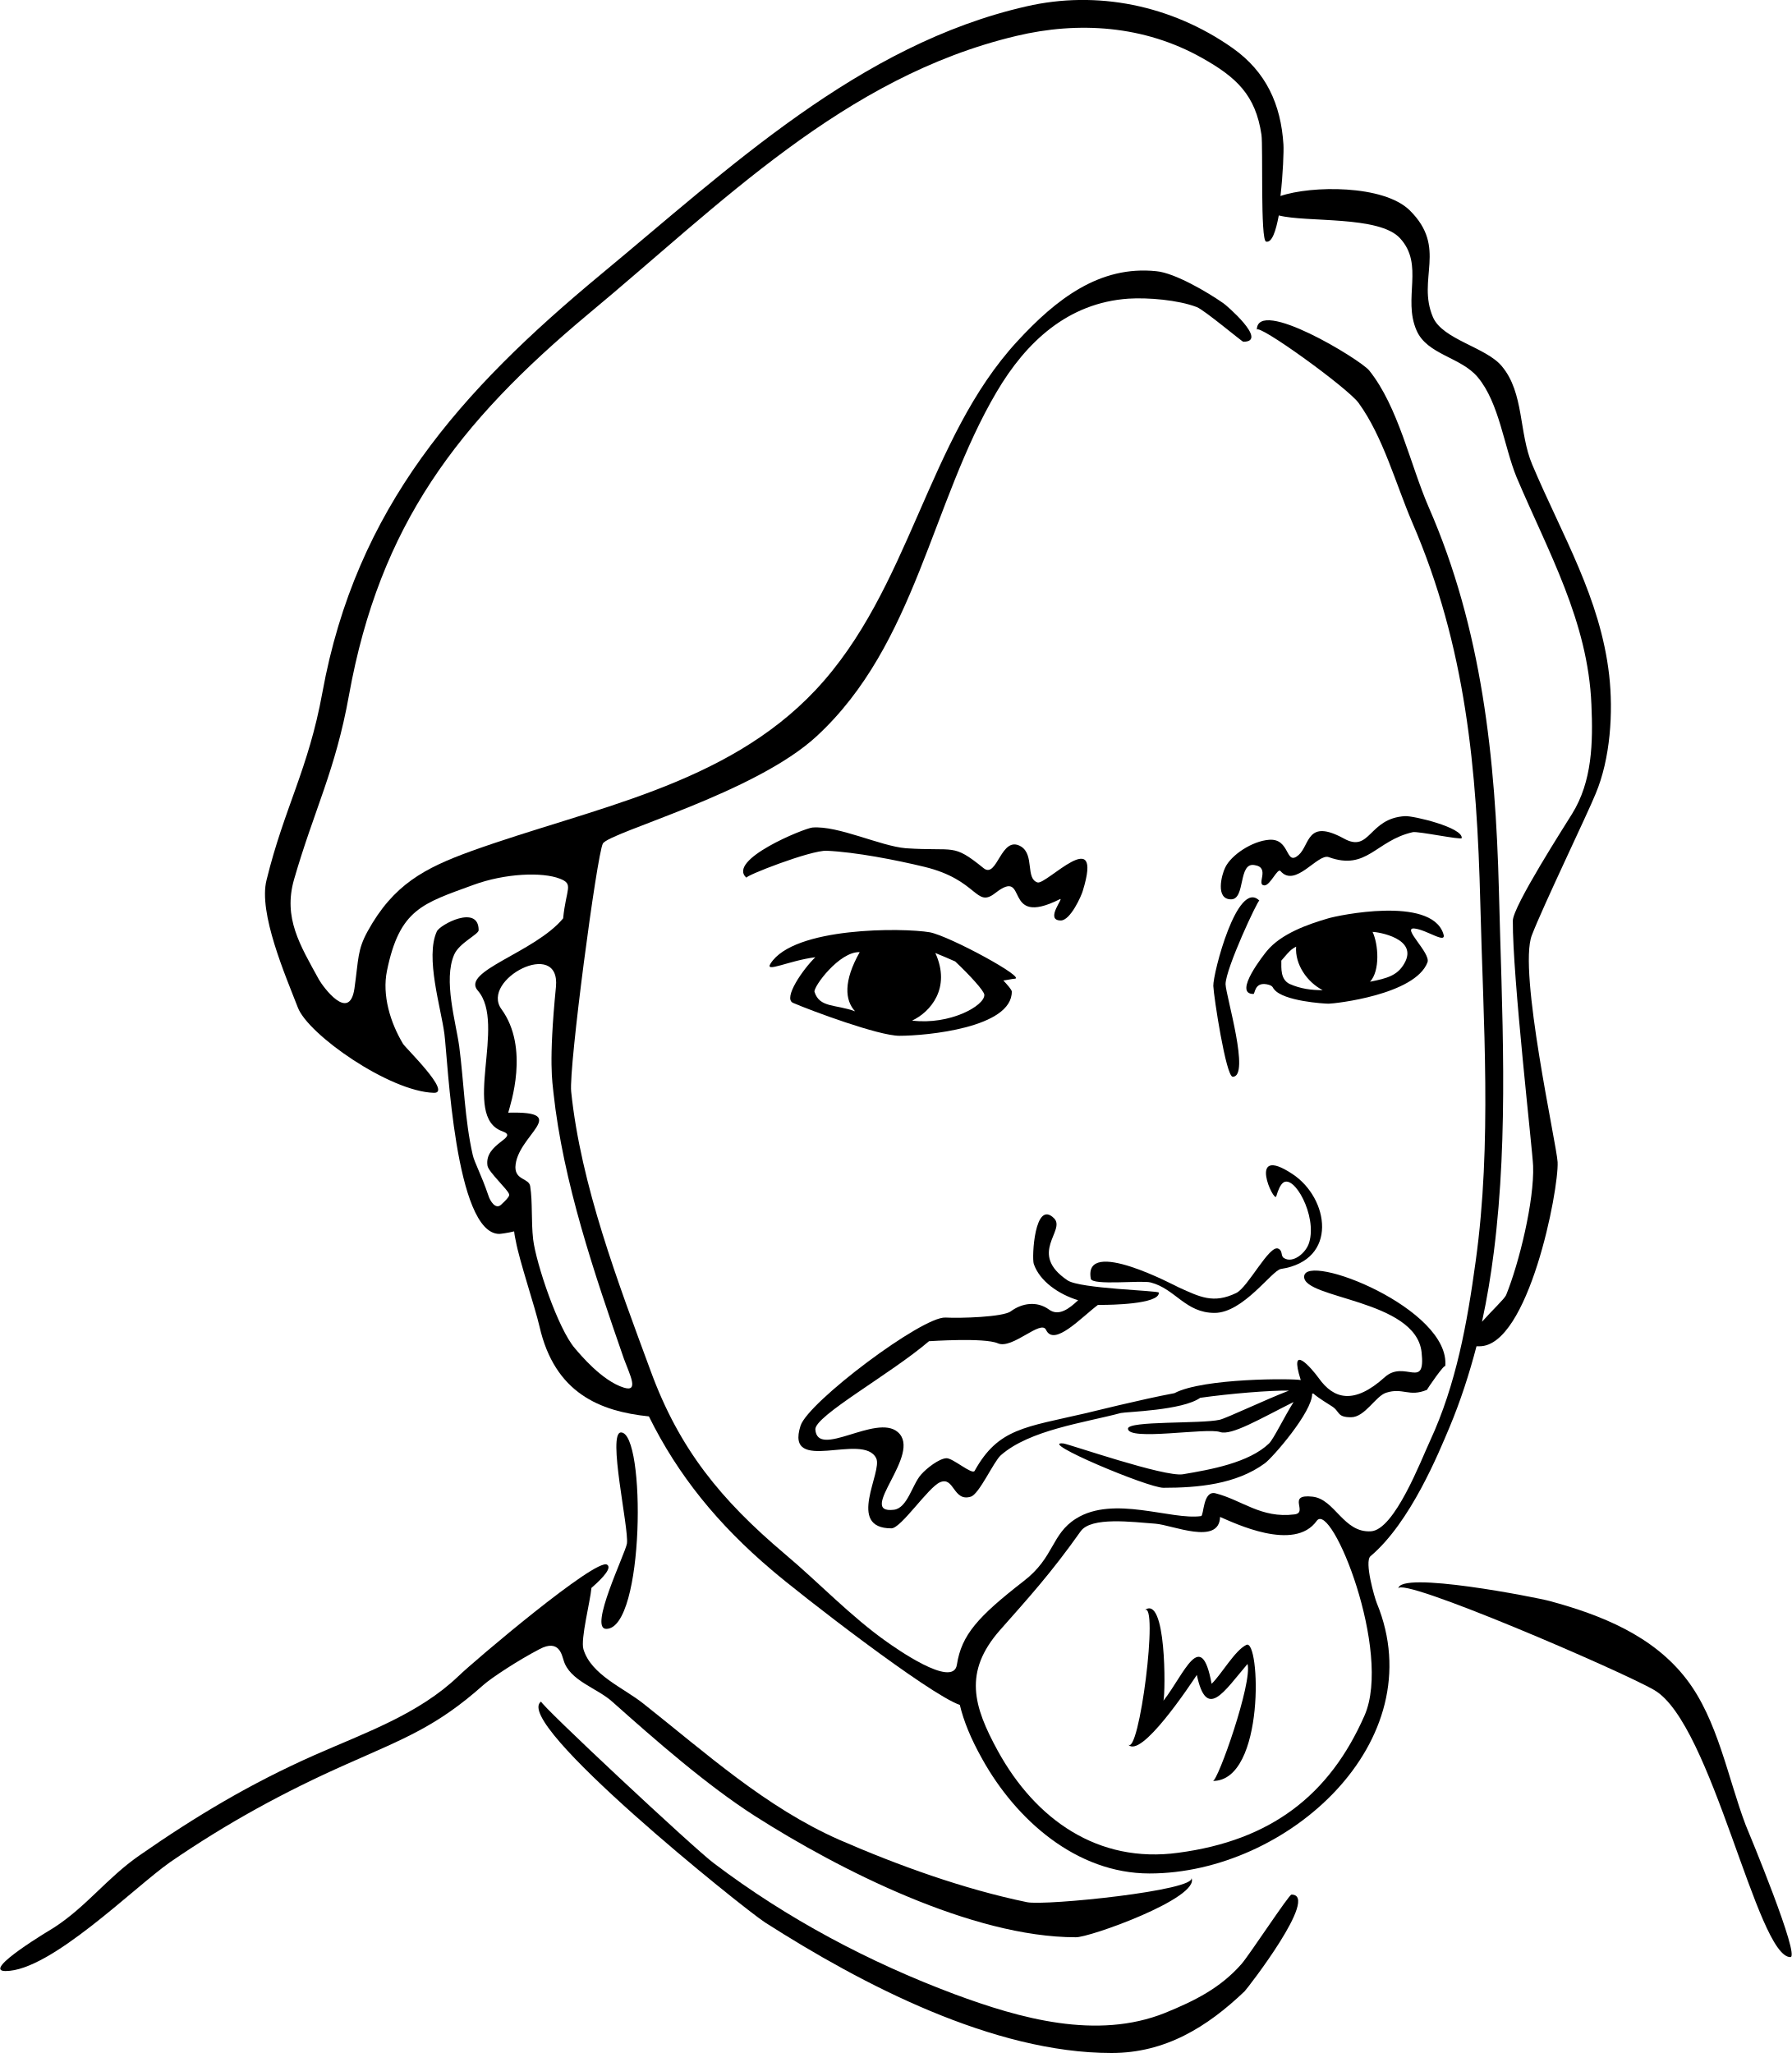
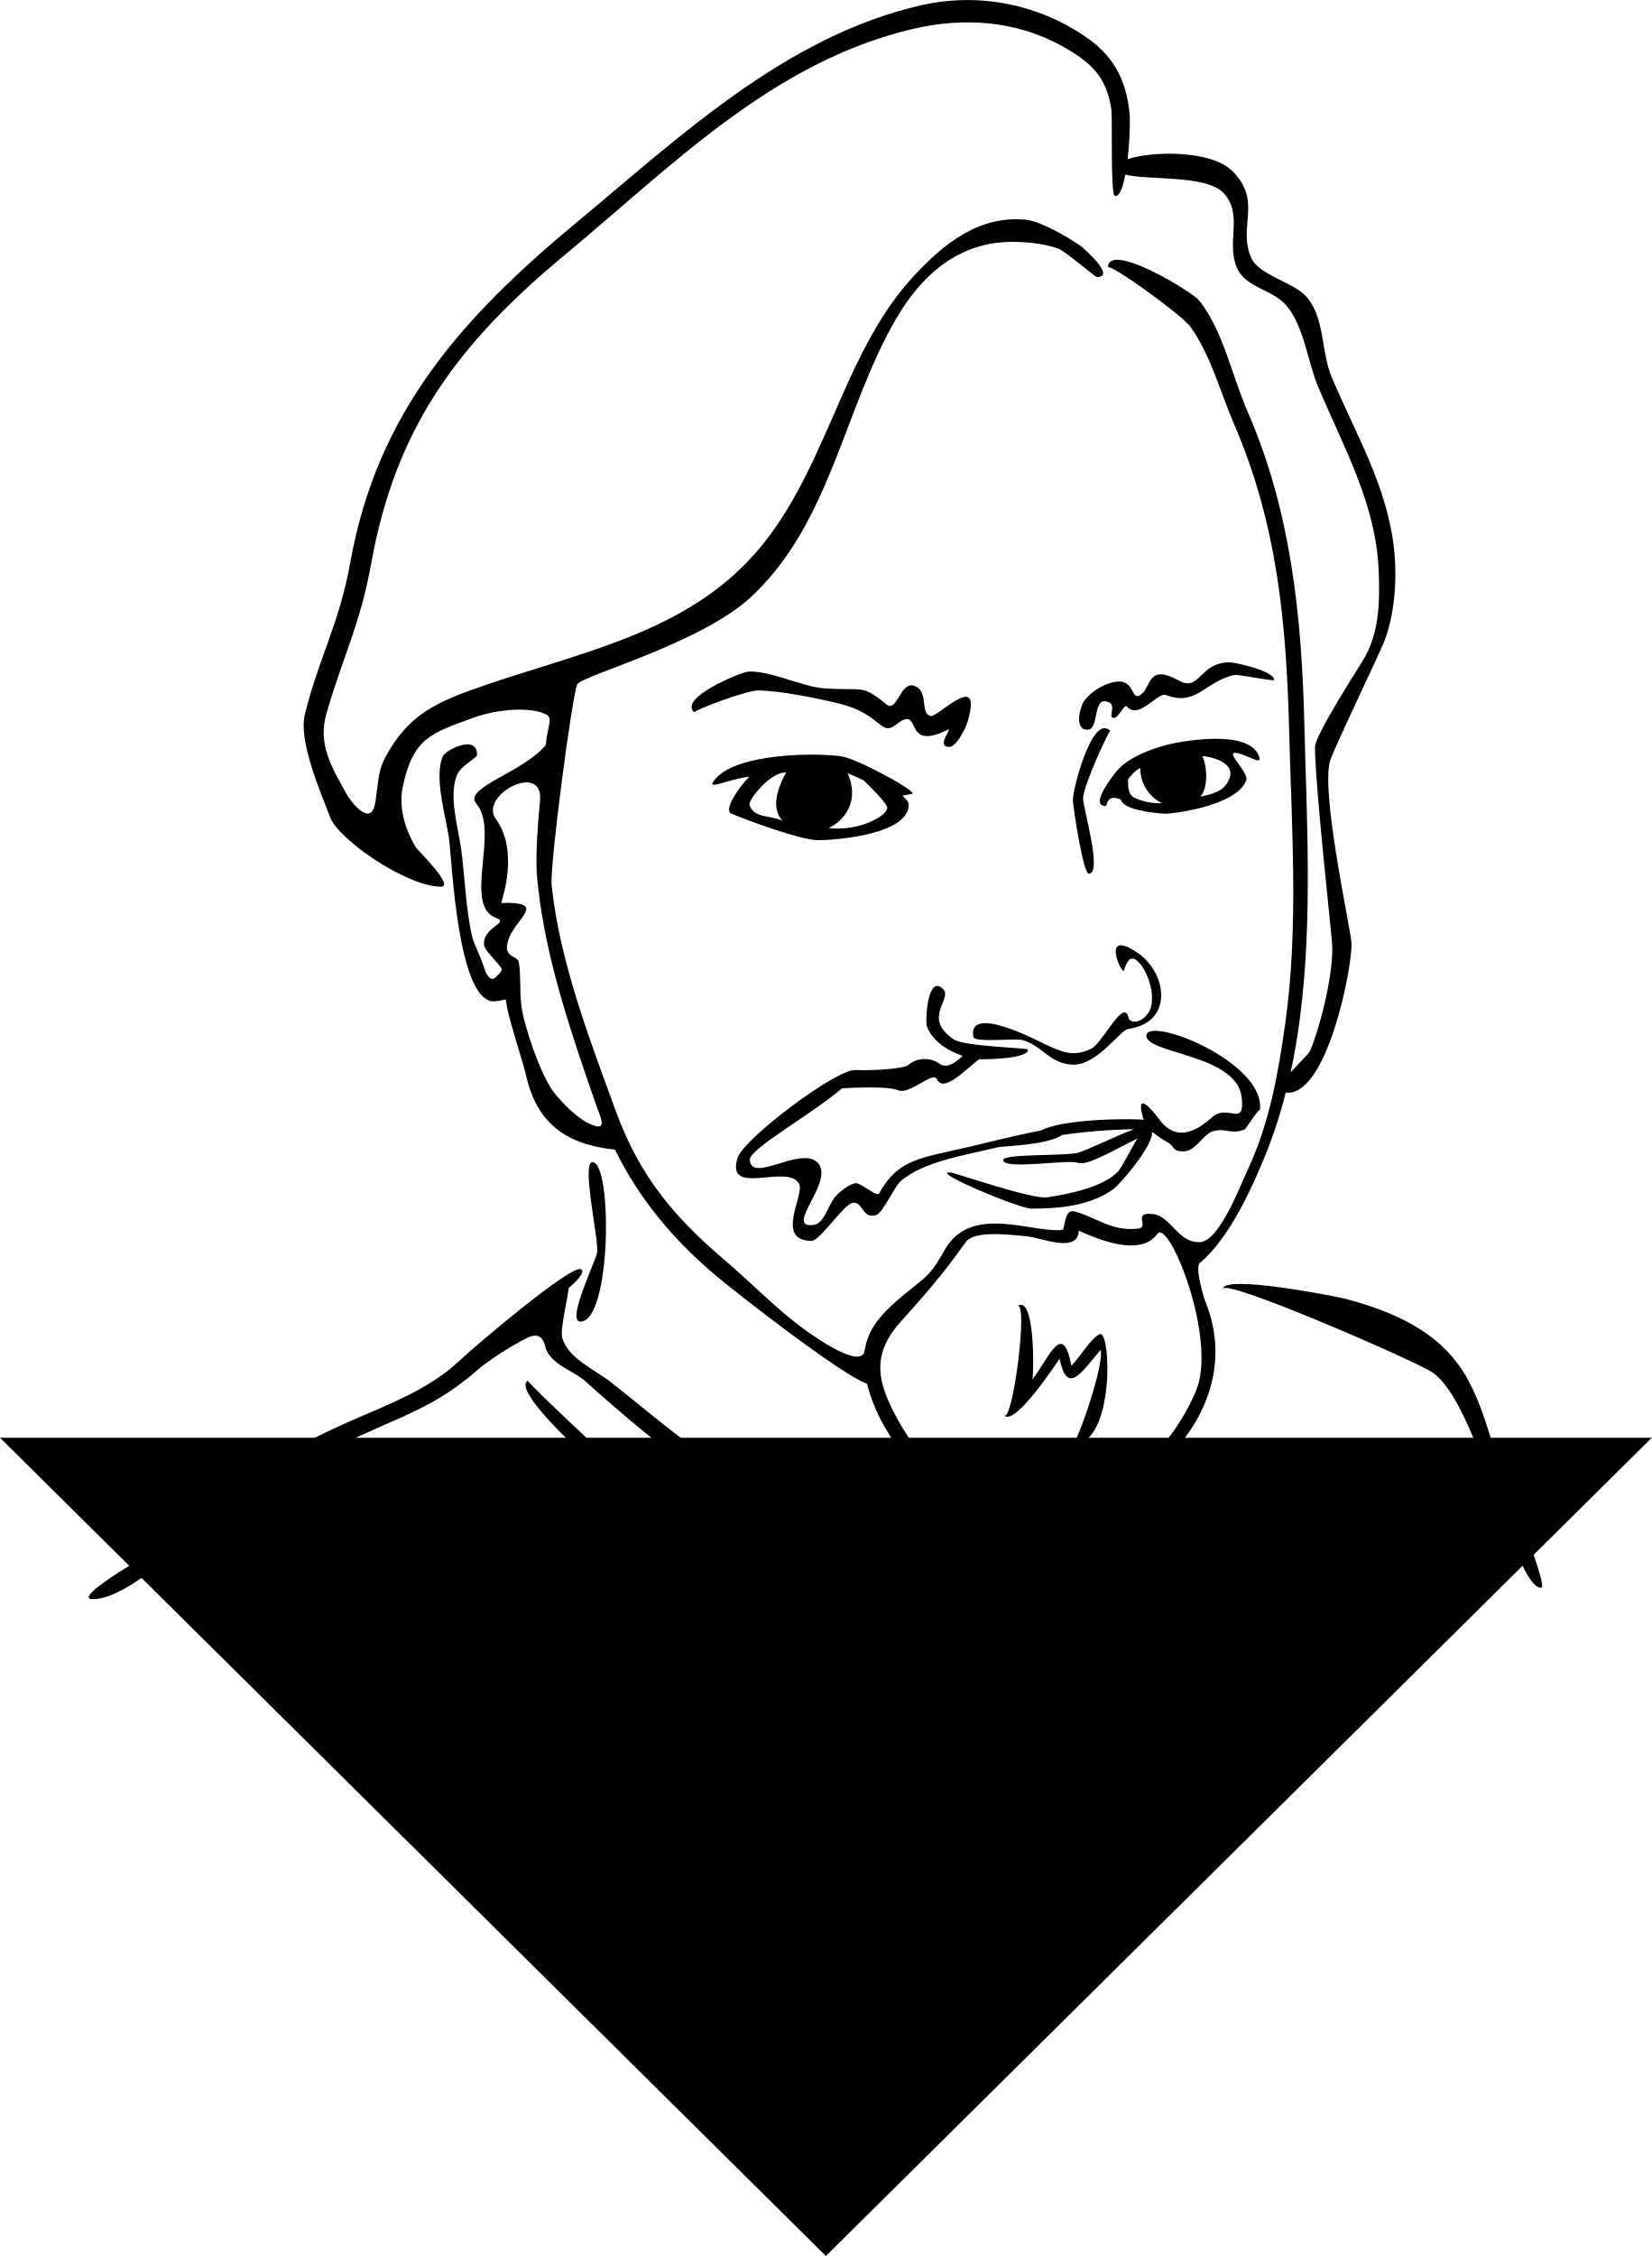
- <svg xmlns="http://www.w3.org/2000/svg" viewBox="0 0 424.1 486">
-   <path d="M305.9 277.9c-10.9-7.2-4.3 7-3.8 5.3.5-1.7 1-2.7 1.6-3.2 2.6-2.1 8.1 7.8 6.2 14.1-.7 2.5-3.9 5.1-6 3.7-.8-.5-.2-1.7-1.3-2.2-2.1-1.1-7.2 9.2-10 10.5-5.4 2.6-8.6.9-13.5-1.3-.9-.4-22.7-12.1-20.9-2.1.3 1.7 12.1.3 14.2.9 5.8 1.5 8.2 7.2 15.1 7.2 6.8 0 13.6-10.1 15.7-10.4 13.7-2.1 11.4-16.8 2.7-22.5zm-14.1-23c-1.6 0-4.5-19-4.6-21.5-.1-2.9 5.7-25.4 10.9-20.2-.3-.3-8 16.1-8 19.8.1 2.8 5.9 21.9 1.7 21.9z" />
-   <path d="M291.4 212.9c-3.8 0-2.2-5.9-1.4-7.5 1.4-3 6.4-6.3 10.4-6.6 5.1-.4 3.8 6.4 7 3.6 2.7-2.4 1.9-8.7 10.7-3.9 6.3 3.5 5.8-4.8 14.5-5.3 2-.1 13.7 2.7 13.4 5.2-.1.5-10.5-1.7-11.6-1.4-8.8 2-10.8 9.2-19.9 5.9-2.6-.9-7.9 7.4-11.4 3.3-.7-.8-2.4 3.4-3.8 3.4-2.1-.1 1.5-4.2-2.3-4.8-4-.8-2.1 8.1-5.6 8.1zm-40.3 5c-4 0 1.1-5.8-.3-5-13.8 6.9-7.1-7.8-15.2-1.5-4.7 3.7-4-3.1-16.8-6.2-6.6-1.6-16.3-3.5-23.1-3.8-3.7-.2-19.6 6-19 6.4-4.8-4.2 13.6-11.7 15.6-11.9 6.1-.5 16.1 4.4 22.1 4.9 11.8.8 11-1.3 18.4 4.7 3.3 2.7 4.1-8 8.9-5.1 3.2 2 1 7.6 3.9 8.5 2.1.6 15.7-14.2 10.7 2-.3 1.1-2.9 7-5.2 7z" />
-   <path d="M377.7 187.9c3.5-8.3 4.2-19.3 3.2-28.1-2.1-18.3-11.1-33-18.2-49.8-3.2-7.5-1.9-17-7.2-23.3-3.7-4.5-14-6.3-16.3-11.6-3.9-9.1 3.5-16.4-5.5-25.3-6.2-6.1-23.3-5.9-30.6-3.4.6-5.2.8-10.7.7-12.2-.6-9.5-4.1-17.2-12-22.8C277.2 1.1 259.5-2.3 243 1.5c-39.6 9-70.5 38.4-100.7 63.4-33.4 27.7-58 55.2-66 99.1-3.3 18.1-9 27.2-13.2 44.3-2 7.8 4.5 22.7 7.4 30.2 2.4 6.4 21.7 19.9 32.2 20.2 4.4.1-6.8-10.7-7.3-11.6-3-5-5-11.5-3.8-17.3 3-14.6 8.4-15.9 20.4-20.3 7.6-2.8 16.4-3.1 20.5-1.5 3.4 1.3 1.5 2.3.8 9.4-6.7 8.1-24.3 12.5-20.2 17.1 6.9 7.9-4 29.8 5.8 33.3 4.2 1.5-4.4 2.8-3.5 8.2.3 1.5 4.9 5.7 5.1 6.7 0 .2.4.4-1.9 2.5-1.3 1.2-2.6-.9-3-2.2-1.7-5-3.3-7.8-3.7-9.6-1.9-8.3-2.1-17.3-3.2-25.7-.8-5.8-3.8-15.7-1.2-21.7 1.2-2.8 5.8-4.8 5.8-5.8 0-6.2-9.2-1.3-9.9.3-2.8 6.1 1 18.1 1.8 24.3.8 6.1 2.5 47.3 13 47.3.2 0 1.9-.2 3.5-.6.1 1 .3 1.8.4 2.3.8 4.5 4.5 15.5 5.6 20.2 3.6 15.8 14.3 20.1 25.9 21.3 6.9 14 16.4 25.6 29 36.3 6.5 5.6 37.3 29.5 44.6 32 .9 3.8 2.6 8 5.3 12.8 8 14.4 22.3 27.1 39.6 27.1 32.6 0 67.3-31.2 53.8-64-.5-1.2-3-9.8-1.5-11.1 9.5-8 16.2-24.6 18.7-30.5 2.6-6.2 4.7-12.7 6.4-19.2h.7c11.6 0 18.8-37 18.5-43.6-.2-4.1-9.4-45.3-6.1-53.7 2.6-6.8 13.3-29 15.1-33.5zm-230 140.6c-5.2-1.6-10.4-7.9-11.6-9.3-4-4.6-9.2-20.1-9.9-25.8-.5-4.5-.1-8.7-.7-12.6-.3-1.9-3.5-1.4-3.5-4.5.2-7.5 13.6-13.3-1.7-12.9.5-1.9 5.1-15.3-1.6-24.5-5.1-7 14-17 12.9-5.3-1.8 18.2-.8 22.7-.6 25 2.3 21.3 9.7 42.9 16.7 63.1 1.4 3.8 3.6 7.9 0 6.8zM323 406.1c-8.3 18.9-22.2 29.6-44.1 32.5-19 2.6-33.8-7.9-42.7-24.1-5.8-10.6-8.2-18.7.5-28.6 6.8-7.7 12.1-13.5 19.1-23.4 2.5-3.5 12.2-2.2 17.7-1.8 4 .3 15.1 5.2 15.3-1.6 3.3 1.4 17.6 8.4 22.9.9 3.5-4.7 17.9 31 11.3 46.1zM362.9 276c.3 8.2-3.3 23-6.4 30.6-.4.9-3.4 3.7-5.7 6.3 1.2-5.5 2.1-11 2.8-16.5 3.6-28.4 1.9-57.2 1.2-85.7-.8-31.1-4-61.8-16.6-90.6-4.4-10.1-7.2-23.8-14.1-32.4-2.1-2.6-26.6-17.5-26.6-9.6 0-1.8 21.5 13.7 24.1 17.3 5.8 8 8.8 19.2 12.7 28.3 12.7 29.4 15.3 58.4 16.1 90.1.7 28.2 2.8 56.7-1.1 84.8-2 14.6-4.6 29.1-10.8 42.5-2.1 4.5-8.4 21.1-14 21.4-6.5.4-8.5-7.6-13.8-8.2-6.3-.7-.9 3.8-4.3 4.2-7.9 1-12.4-3.4-18.7-5-3-.7-2.7 5.3-3.4 5.4-7.1 1-20.7-5-29.6.6-5.9 3.7-5.1 9.2-12.4 14.8-10.8 8.4-14.7 12.7-15.8 19.8-.9 5.8-15.1-4.4-16.4-5.3-8.7-6.1-16.3-14.2-24.4-21-15-12.7-24.9-24.7-31.7-43.3-7.7-20.9-16.5-43.9-18.8-66.1-.6-5.7 6.1-56.1 7.5-58.7 1.5-2.7 36.1-11.9 50.7-25.5 23.4-21.7 27-55.1 42.5-81.4 7-11.9 16.9-21.1 31.2-22.1 4.6-.3 11.8.3 16.2 2 1.8.7 10.7 8.2 11 8.2 6.1 0-4.3-8.9-4.7-9.1-3.7-2.6-11.5-7.2-15.9-7.6-13.4-1.4-23.7 6.6-32.9 16.6-21.4 23.2-25.3 58.6-47.7 82.5-21.4 22.8-53 27.9-81.6 38.2-11 4-18.4 7.9-24.5 19-2.4 4.4-2.1 6.4-3.1 13.5-1.2 8.2-7.5-.5-8.4-2.1-4.5-8.2-8.5-14.6-5.9-23.7 4.8-16.6 9.8-25.8 13-43.6 7.3-40.4 25.8-64.5 56.7-90.3 31.2-25.9 60.4-56.1 101.3-65.8 14.7-3.5 30.2-2.5 43.9 5.2 8.2 4.6 12.7 8.8 14.1 18.2.4 2.8-.3 25.1 1.1 25.3 1.4.3 2.3-2.5 3-6.2 6.6 1.7 23.8 0 28.7 5.4 5.8 6.3.6 14.2 3.9 21.8 2.5 5.8 10.5 6.3 14.5 11.1 5.1 6.1 6.2 16.4 9.2 23.7 7.5 17.7 16.9 34.1 17.7 53.8.4 9 .2 18.2-4.6 25.9-1.4 2.3-14.1 22-14 25.3-.1 13 4.7 54.6 4.8 58z" />
-   <path d="M287.1 421.6c1.2 0 9.4-23.3 8.2-27.7-5.7 6.7-9.7 13.4-12 2.6-1.4 2.1-13.4 20.3-16.3 16.4 2.6 3.4 7.4-34.4 3.9-31.7 5.2-4 5 19.4 4.5 21.4 5-6.4 8.9-17.5 11.4-4 2.3-2.2 5.5-7.9 8.2-9.2 3.3-1.8 4.6 32.2-7.9 32.2zm21.6-119.4c-.2 5.3 26.4 5.4 27.8 17.9 1 9.1-4 1.7-8.7 5.9-7.3 6.6-12.1 5.2-15.6.3-1.8-2.5-7.2-8.7-4.3.4-1.8-.4-23.1-.5-29.9 3.1-8 1.5-19.9 4.5-20.8 4.7-14.6 3.4-20.9 3.6-26.5 13.7-.6 1-5.2-3.1-6.7-3-1.7.1-4.6 2.3-6 3.9-2.1 2.4-3.2 7.9-6.4 8.3-9.1 1.1 6.9-13.3.9-18.4-5.1-4.4-19 6.4-19.5-.6-.2-3.2 17.8-13.1 26.9-20.9.2 0 13.1-.9 16.3.5 3.4 1.5 10.2-5.7 11.4-3.2 1.9 4.1 8.3-2.9 12.3-5.9h1.1-1.1 1.2c1.2 0 13.4-.1 13.2-2.9 0-.5-18.6-.9-21.6-2.9-9.5-6.4-.3-11.8-3.2-14.7-4.6-4.6-5.3 9.3-4.8 10.8 1.4 4.1 5.9 7.2 10.5 8.6-2.1 2-4.6 3.9-6.9 2.2-2.9-2.1-6.4-1.5-9 .4-1.8 1.4-12.1 1.7-15.5 1.5-5.5-.3-32.5 20-34.3 25.6-3.8 11.8 14.8 1.4 17.9 7.7 1.6 3.2-7.2 16.6 3.6 16.6 2.3 0 8.7-9.7 11.5-10.9 3.4-1.5 3.1 4.7 7.3 3.4 2-.6 5.4-8.3 7.1-9.8 6.8-6 19.8-7.7 28.4-10 1.3-.3 14.6-.6 18.8-3.6 7-1 16.8-1.8 21-1.7-5.5 2.1-14.7 6.5-16.4 6.9-4.4 1-21.7.2-21.7 2.1 0 3 18.7-.3 21.8.8 2.7.9 9.4-3.1 17.4-7.1-2.2 3.5-4.7 8.7-5.8 9.8-4.8 4.6-13.9 6.2-20.4 7.3-4.4.7-26.8-7.1-28.3-7.3-6.3-.6 20 10.5 23.7 10.5 8.1 0 17.2-.8 24-5.8 1.8-1.3 11.3-12.2 11.2-16.5h.3c.3.3 1.3 1.1 4.2 2.9 2.2 1.3 1.2 2.7 4.7 2.7 3.3 0 5.8-5 8.3-5.8 4-1.3 5.4 1.1 9.7-.7-.2.1 4.4-6.6 4.3-5.5 1.4-13.7-33.2-27.2-33.4-21.3zM214.3 245h-.6.6zm1.1.1c.2 0 .2 0 0 0zm-.5-.1h-.5.5zm-2.1 0h.3-.3zm.2 0h.3-.3zm24.5-12.9c.4 0 2.2-.4 2.6-.4 3.3 0-15.3-10.1-20-11-6.4-1.1-32.2-1.3-37.7 7.4-1.5 2.3 4.3-.7 10.6-1.5-2.9 2.8-7.7 9.7-5.3 10.8 4.4 1.9 20.3 7.8 25.2 7.8 6.4 0 26.7-1.9 26.6-10.5-.1-.5-.9-1.4-2-2.6zm-34-6.7c-3.9 6.9-3.5 11.4-1.1 14-4.7-1.7-8.4-.8-9.6-4.6-.3-1.2 5.9-9.6 10.7-9.4zm12.4 16.2c4.3-2 9.3-7.7 5.5-16 1.5.6 3.1 1.3 4.7 2 3.3 3.1 6.9 7 6.9 7.9.1 2.6-8.2 7.2-17.1 6.1zm98.5-24.2c-4.8 1.4-11.1 3.6-14.5 7.7-.5.6-8.2 10.2-3.2 10.2.4 0 .2-2.8 3.1-2.3 1.6.3 1.4.8 1.8 1.2 2.2 2.8 11.8 3.4 12.9 3.4 1.4 0 20.5-2.1 23.4-9.8.8-2.2-6.2-8.3-3.1-8 3 .3 7.9 4 6.8 1.1-3.1-8.8-24.9-4.2-27.2-3.5zm-11.1 10c1-1.2 1.9-2.2 2.4-2.6.4-.3.7-.5 1.1-.7-.3 4.2 2.6 8.4 6.3 10.3-2.7 0-5.2-.3-7.9-1.5-2.1-1.1-1.9-3.6-1.9-5.5zm29.1.7c-1.6 2.8-4 3.5-8.1 4.3 2.4-2.6 2-8.8.6-11.8 1.1 0 11 1.5 7.5 7.5zM143.5 385.6c-4.2 0 4.5-17.8 4.9-20.2.5-3.6-4.7-26.3-1.4-26.3 5.9 0 5.6 46.5-3.5 46.5z" />
-   <path d="M282 444.5c1.5 3-34.5 6.7-38.9 5.8-15-3.1-30.5-8.7-44.5-14.8-17.4-7.7-31.5-20.5-46.3-32.2-4.6-3.7-12.4-6.8-14.2-12.9-.7-2.4 1.6-11.2 1.9-14.5 3.1-2.7 4.8-4.8 3.7-5.5-2.6-1.7-31.6 22.9-35.2 26.4-9.4 9-22.1 13.4-34.1 18.7-15.1 6.7-28 14.4-41.5 23.8-7.6 5.3-12.4 12-20.1 17-.3.2-17.4 10.3-11.5 10.3 10.7 0 30.3-19.7 39-25.8 13.4-9.2 26.9-16.6 41.8-23.2 13.7-6.1 21.3-8.9 32.3-18.7 1.9-1.7 8.3-5.9 13.3-8.5 4.7-2.5 5.3 1.5 5.7 2.6 1.4 4.9 8 6.6 11.6 9.9 10.1 9 22.3 19.7 33.7 27 19.9 12.7 51.4 28.7 75.9 28.7 3 .2 29.8-9.4 27.4-14.1z" />
-   <path d="M263.1 486c-28 0-59-16.2-82-30.9-5.1-3.3-60.2-47.5-53-52.3-.6.4 36.4 35 40.9 38.3 17.3 13.1 36.7 23.4 57 31 15.4 5.7 33.6 10.9 49.8 4.4 7.1-2.9 13.1-5.9 18.1-11.6 1.9-2.2 11.2-16.4 11.8-16.4 6.8 0-10.4 22.2-11.1 22.9-8.9 8.5-18.8 14.6-31.5 14.6zm160.7-22.7c-7.9 0-18.5-55.2-32.2-63.2-7.5-4.4-60.6-27.3-60.6-24 0-4.4 32.9 2.1 35.8 2.9 12.2 3.3 24.5 8.2 32.4 18.5 7.4 9.6 9.8 23.4 14 34.5.8 1.9 13 31.3 10.6 31.3z" />
+ <svg xmlns="http://www.w3.org/2000/svg" viewBox="0 0 456.5 623.37">
+   <polygon points="228.25 623.37 114.13 510.32 0 397.27 228.25 397.27 456.5 397.27 342.38 510.32 228.25 623.37" class="white triangle" />
+   <path d="M314.22,263.15c-10.31-6.83-4,6.67-3.56,5a6,6,0,0,1,1.49-3c2.46-2,7.64,7.4,5.88,13.32-.71,2.38-3.66,4.79-5.71,3.46-.72-.47-.23-1.58-1.22-2.1-2-1.06-6.86,8.67-9.48,9.93-5.07,2.44-8.1.9-12.82-1.22-.87-.39-21.54-11.48-19.8-2,.3,1.61,11.49.33,13.48.83,5.49,1.39,7.73,6.85,14.33,6.81,6.43,0,12.87-9.57,14.9-9.84C324.67,282.53,322.46,268.61,314.22,263.15Z" />
+   <path d="M300.89,241.43c-1.49,0-4.29-18-4.38-20.38-.1-2.71,5.36-24.08,10.34-19.1-.29-.29-7.55,15.28-7.53,18.74C299.33,223.27,304.81,241.43,300.89,241.43Z" />
+   <path d="M300.51,201.63c-3.58,0-2.06-5.54-1.37-7.07,1.28-2.83,6.06-6,9.81-6.23,4.84-.36,3.59,6,6.64,3.37,2.58-2.24,1.77-8.28,10.1-3.7,6,3.3,5.45-4.58,13.74-5,1.86-.1,13,2.54,12.66,4.88-.07.47-9.94-1.62-11-1.37-8.31,1.89-10.19,8.69-18.86,5.56-2.43-.88-7.46,7-10.82,3.12-.68-.79-2.25,3.23-3.59,3.18-2-.06,1.41-4-2.21-4.58S303.78,201.63,300.51,201.63Z" />
+   <path d="M262.3,206.38c-3.78,0,1.08-5.47-.31-4.77-13.06,6.53-6.69-7.37-14.35-1.39-4.46,3.48-3.79-2.92-15.88-5.85-6.22-1.51-15.43-3.35-21.86-3.61-3.48-.14-18.52,5.66-18,6.09-4.58-4,12.91-11.11,14.81-11.26,5.74-.45,15.22,4.2,20.9,4.6,11.16.79,10.38-1.27,17.41,4.46,3.09,2.52,3.86-7.57,8.39-4.8,3.06,1.87.95,7.23,3.73,8,2,.57,14.83-13.45,10.16,1.93C267,200.76,264.5,206.38,262.3,206.38Z" />
+   <path d="M382.24,178c3.29-7.84,3.94-18.24,3-26.6-2-17.33-10.51-31.29-17.19-47.15-3-7.12-1.83-16.07-6.84-22.08-3.52-4.22-13.28-6-15.45-11C342,62.58,349,55.66,340.56,47.24c-5.83-5.79-22.08-5.56-28.94-3.25a91.54,91.54,0,0,0,.63-11.59c-.59-9-3.84-16.29-11.36-21.62a57.63,57.63,0,0,0-46.26-9.34c-37.5,8.56-66.76,36.34-95.35,60.08-31.61,26.26-55,52.27-62.47,93.86-3.08,17.1-8.48,25.77-12.54,41.91-1.86,7.41,4.27,21.48,7,28.59,2.3,6,20.59,18.87,30.49,19.13,4.19.11-6.4-10.13-6.91-11-2.85-4.73-4.71-10.86-3.57-16.42,2.83-13.79,8-15,19.35-19.2,7.18-2.63,15.48-2.89,19.43-1.37,3.19,1.23,1.45,2.21.76,8.86-6.32,7.65-23,11.79-19.17,16.21,6.49,7.53-3.81,28.18,5.46,31.54,3.93,1.42-4.21,2.68-3.27,7.76.26,1.41,4.62,5.43,4.8,6.39,0,.14.37.42-1.78,2.36-1.26,1.13-2.42-.83-2.83-2.08-1.57-4.71-3.11-7.38-3.51-9.11-1.84-7.86-2-16.38-3.07-24.37-.76-5.51-3.58-14.89-1.11-20.53,1.16-2.64,5.51-4.56,5.51-5.48,0-5.88-8.71-1.22-9.41.3-2.66,5.76.9,17.1,1.68,23s2.33,44.83,12.36,44.83a25.07,25.07,0,0,0,3.32-.54c.13.92.25,1.7.33,2.16.74,4.22,4.31,14.67,5.33,19.14,3.44,15,13.58,19,24.5,20.21,6.55,13.27,15.49,24.24,27.42,34.41,6.17,5.26,35.31,27.92,42.23,30.27a47.26,47.26,0,0,0,5,12.12c7.62,13.63,21.08,25.64,37.54,25.64,30.9,0,63.74-29.54,50.9-60.65-.48-1.15-2.82-9.33-1.47-10.47,9-7.56,15.38-23.27,17.74-28.87a127.71,127.71,0,0,0,6-18.19,5.16,5.16,0,0,0,.68,0c11,0,17.8-35,17.51-41.31-.18-3.85-8.87-42.9-5.76-50.9C370.35,203.22,380.48,182.18,382.24,178ZM164.44,311.11c-4.92-1.49-9.86-7.47-11-8.8-3.78-4.38-8.71-19-9.35-24.45-.51-4.28-.09-8.21-.7-11.92-.29-1.76-3.36-1.37-3.28-4.22.21-7.12,12.86-12.59-1.57-12.23.44-1.79,4.8-14.52-1.5-23.18-4.8-6.6,13.28-16.13,12.2-5-1.67,17.19-.76,21.49-.53,23.67,2.14,20.16,9.22,40.65,15.83,59.76C165.74,308.23,167.82,312.13,164.44,311.11Zm166,73.45c-7.85,17.94-21,28-41.72,30.79-18,2.43-32-7.49-40.48-22.85-5.53-10-7.8-17.74.5-27.07,6.48-7.29,11.49-12.78,18.13-22.18,2.33-3.29,11.52-2.11,16.81-1.67,3.77.32,14.28,4.94,14.45-1.52,3.14,1.32,16.68,7.94,21.72.89C323,336.51,336.69,370.25,330.44,384.56Zm37.75-123.18c.26,7.77-3.11,21.73-6.1,28.94-.36.86-3.18,3.48-5.4,6,1.11-5.18,2-10.41,2.64-15.66,3.42-26.86,1.8-54.17,1.13-81.15-.74-29.5-3.75-58.51-15.69-85.82-4.16-9.52-6.83-22.55-13.37-30.68-1.95-2.42-25.21-16.56-25.21-9.06,0-1.67,20.4,13,22.82,16.36,5.48,7.58,8.31,18.21,12,26.78,12.05,27.82,14.52,55.33,15.28,85.3.68,26.72,2.64,53.74-1.08,80.32-1.94,13.8-4.34,27.53-10.25,40.2-2,4.24-7.91,20-13.23,20.3-6.12.4-8.1-7.19-13.07-7.74-5.94-.66-.86,3.58-4.05,4-7.46.94-11.77-3.25-17.75-4.75-2.81-.69-2.55,5-3.18,5.09-6.73.94-19.56-4.75-28,.59-5.6,3.54-4.88,8.7-11.71,14-10.2,8-13.92,12.07-15,18.77-.87,5.52-14.26-4.17-15.51-5-8.21-5.74-15.48-13.43-23.12-19.92-14.2-12.07-23.62-23.42-30.06-41-7.25-19.78-15.62-41.61-17.83-62.62-.57-5.44,5.75-53.15,7.1-55.57s34.19-11.23,48-24.1c22.12-20.55,25.59-52.14,40.25-77.12,6.61-11.26,16-19.94,29.5-20.93,4.39-.32,11.21.24,15.37,1.87,1.68.66,10.13,7.78,10.39,7.78,5.76,0-4.1-8.38-4.43-8.62-3.54-2.43-10.88-6.78-15.06-7.21-12.68-1.3-22.42,6.21-31.2,15.72-20.29,22-24,55.49-45.16,78.1C187,176.15,157,180.94,130,190.75c-10.45,3.79-17.44,7.51-23.24,18-2.28,4.13-2,6-3,12.76-1.1,7.79-7.13-.5-7.94-2-4.23-7.74-8.06-13.8-5.58-22.42,4.51-15.68,9.29-24.44,12.33-41.32,6.88-38.24,24.39-61.13,53.7-85.49C185.85,45.75,213.48,17.15,252.23,8c13.94-3.28,28.65-2.4,41.57,4.89,7.8,4.39,12,8.35,13.32,17.24.4,2.68-.31,23.74,1,24s2.22-2.36,2.86-5.89c6.27,1.63,22.51,0,27.21,5.14,5.52,6,.58,13.45,3.66,20.64,2.36,5.5,9.9,5.92,13.71,10.46,4.87,5.81,5.85,15.55,8.75,22.45,7.08,16.8,16,32.34,16.72,50.94.34,8.53.16,17.2-4.32,24.55-1.3,2.14-13.34,20.84-13.31,24C363.58,218.79,368.08,258.19,368.18,261.38Z" />
+   <path d="M296.38,399.21c1.15,0,8.9-22.1,7.8-26.22-5.42,6.39-9.23,12.68-11.36,2.43-1.29,1.94-12.71,19.18-15.43,15.56,2.42,3.24,7-32.57,3.67-30,5-3.8,4.71,18.41,4.24,20.23,4.71-6.1,8.39-16.58,10.79-3.83,2.14-2.06,5.24-7.46,7.79-8.72C307.07,367,308.26,399.21,296.38,399.21Z" />
+   <path d="M316.83,286.16c-.21,5,25,5.16,26.32,17,1,8.64-3.83,1.63-8.2,5.58-6.89,6.23-11.48,4.92-14.76.33-1.7-2.38-6.8-8.28-4.11.36-1.73-.35-21.87-.51-28.3,2.92-7.57,1.46-18.83,4.28-19.71,4.49-13.87,3.22-19.81,3.37-25.13,12.95-.54,1-5-2.9-6.36-2.85-1.61.06-4.37,2.18-5.69,3.67-2,2.23-3,7.48-6.05,7.86-8.61,1.07,6.53-12.59.87-17.44-4.84-4.15-18,6-18.5-.53-.23-3,16.89-12.42,25.5-19.77.19,0,12.38-.84,15.45.51,3.22,1.42,9.66-5.43,10.81-3,1.83,3.84,7.89-2.71,11.6-5.55h0s0,0,.05,0c.31,0,.62,0,.92,0h.07c1.1,0,12.73-.11,12.48-2.7,0-.43-17.57-.83-20.43-2.76-9-6-.28-11.2-3-13.93-4.33-4.32-5,8.78-4.5,10.27,1.35,3.9,5.62,6.78,9.92,8.18-2,1.85-4.38,3.68-6.51,2.13a7.06,7.06,0,0,0-8.54.37c-1.72,1.29-11.44,1.59-14.68,1.42-5.24-.27-30.77,18.9-32.48,24.21-3.59,11.15,14,1.36,17,7.28,1.51,3-6.82,15.71,3.45,15.71,2.19,0,8.24-9.19,10.87-10.33,3.17-1.37,2.93,4.45,6.91,3.22,1.89-.58,5.13-7.9,6.72-9.31,6.47-5.71,18.74-7.34,26.92-9.45,1.21-.31,13.83-.54,17.76-3.39a159.14,159.14,0,0,1,19.9-1.59c-5.21,2-13.89,6.16-15.55,6.53-4.17.93-20.58.21-20.58,2,0,2.81,17.7-.26,20.62.75,2.57.89,8.91-3,16.46-6.7-2.1,3.35-4.43,8.26-5.54,9.31-4.57,4.34-13.2,5.91-19.31,6.93-4.16.69-25.35-6.74-26.84-6.87-6-.52,19,10,22.41,10,7.67,0,16.33-.78,22.7-5.45,1.67-1.23,10.68-11.55,10.65-15.61l.25,0a23,23,0,0,0,4,2.7c2.12,1.27,1.18,2.54,4.48,2.54,3.13,0,5.5-4.73,7.87-5.49,3.78-1.22,5.15,1.06,9.18-.66-.19.08,4.17-6.27,4-5.24C349.86,293.39,317.06,280.61,316.83,286.16Z" />
+   <path d="M227.44,232h0Z" />
+   <path d="M228.51,232.11Z" />
+   <path d="M228.05,232h0Z" />
+   <path d="M226,232h0Z" />
+   <path d="M226.27,232h0Z" />
+   <path d="M249.41,219.84c.34,0,2.09-.42,2.42-.42,3.12,0-14.46-9.57-19-10.37-6-1.07-30.45-1.27-35.74,7-1.39,2.17,4.05-.67,10-1.45-2.7,2.69-7.27,9.2-5,10.19,4.15,1.81,19.25,7.36,23.85,7.36,6,0,25.31-1.76,25.2-9.92C251.21,221.77,250.51,220.9,249.41,219.84Zm-32.13-6.4c-3.67,6.56-3.34,10.83-1.08,13.26-4.47-1.57-8-.76-9.07-4.37C206.79,221.18,212.68,213.31,217.29,213.44ZM229,228.8c4.05-1.85,8.81-7.25,5.24-15.12,1.46.54,2.94,1.21,4.41,1.92,3.1,2.92,6.52,6.63,6.55,7.51C245.3,225.46,237.4,229.79,229,228.8Z" />
+   <path d="M322.29,205.85c-4.57,1.29-10.47,3.42-13.71,7.25-.51.6-7.8,9.62-3,9.62.39,0,.2-2.66,2.89-2.21,1.53.26,1.35.75,1.66,1.15,2.05,2.62,11.15,3.19,12.18,3.19,1.32,0,19.41-2,22.12-9.24.79-2.12-5.85-7.84-2.93-7.59s7.46,3.83,6.47,1C345.09,200.88,324.45,205.24,322.29,205.85Zm-10.53,9.46a16,16,0,0,1,2.3-2.45c.34-.24.71-.46,1.07-.67a10.75,10.75,0,0,0,6,9.74,16.2,16.2,0,0,1-7.5-1.45C311.56,219.52,311.78,217.1,311.76,215.31Zm27.59.73c-1.52,2.62-3.83,3.28-7.63,4.09,2.25-2.42,1.91-8.35.57-11.22C333.3,208.9,342.67,210.33,339.35,216Z" />
+   <path d="M160.4,365.18c-4,0,4.31-16.88,4.64-19.14.49-3.36-4.43-24.91-1.31-24.91C169.31,321.13,169,365.18,160.4,365.18Z" />
+   <path d="M291.61,420.91c1.44,2.88-32.65,6.34-36.82,5.48-14.22-2.92-28.91-8.21-42.12-14-16.45-7.27-29.82-19.42-43.87-30.5-4.4-3.47-11.71-6.43-13.41-12.2-.67-2.28,1.49-10.6,1.75-13.75,2.9-2.52,4.52-4.51,3.47-5.21-2.47-1.65-29.95,21.72-33.35,25-8.93,8.53-21,12.71-32.27,17.75A233.82,233.82,0,0,0,55.68,416c-7.2,5-11.71,11.34-19.08,16.11-.29.19-16.46,9.78-10.92,9.78,10.09,0,28.68-18.68,37-24.39a239.19,239.19,0,0,1,39.56-22c12.94-5.75,20.18-8.47,30.58-17.69a85.87,85.87,0,0,1,12.59-8c4.49-2.33,5,1.41,5.36,2.51,1.34,4.67,7.56,6.29,11,9.35,9.59,8.55,21.15,18.68,31.94,25.55,18.85,12,48.65,27.22,71.87,27.22C268.46,434.45,293.87,425.44,291.61,420.91Z" />
+   <path d="M273.68,460.24c-26.52,0-55.88-15.33-77.66-29.22-4.85-3.09-57-45-50.15-49.56-.57.38,34.51,33.16,38.7,36.31a214.08,214.08,0,0,0,53.94,29.31c14.55,5.44,31.85,10.36,47.16,4.13,6.71-2.73,12.37-5.59,17.11-11,1.85-2.1,10.59-15.53,11.21-15.53,6.48,0-9.85,21-10.55,21.69C295.14,454.5,285.69,460.24,273.68,460.24Z" />
+   <path d="M425.89,438.73c-7.52,0-17.54-52.28-30.51-59.81C388.27,374.79,338,353,338,356.19c0-4.12,31.14,2,33.93,2.72,11.57,3.09,23.22,7.79,30.68,17.56,7,9.13,9.25,22.12,13.28,32.7C416.55,410.89,428.17,438.73,425.89,438.73Z" />
</svg>
